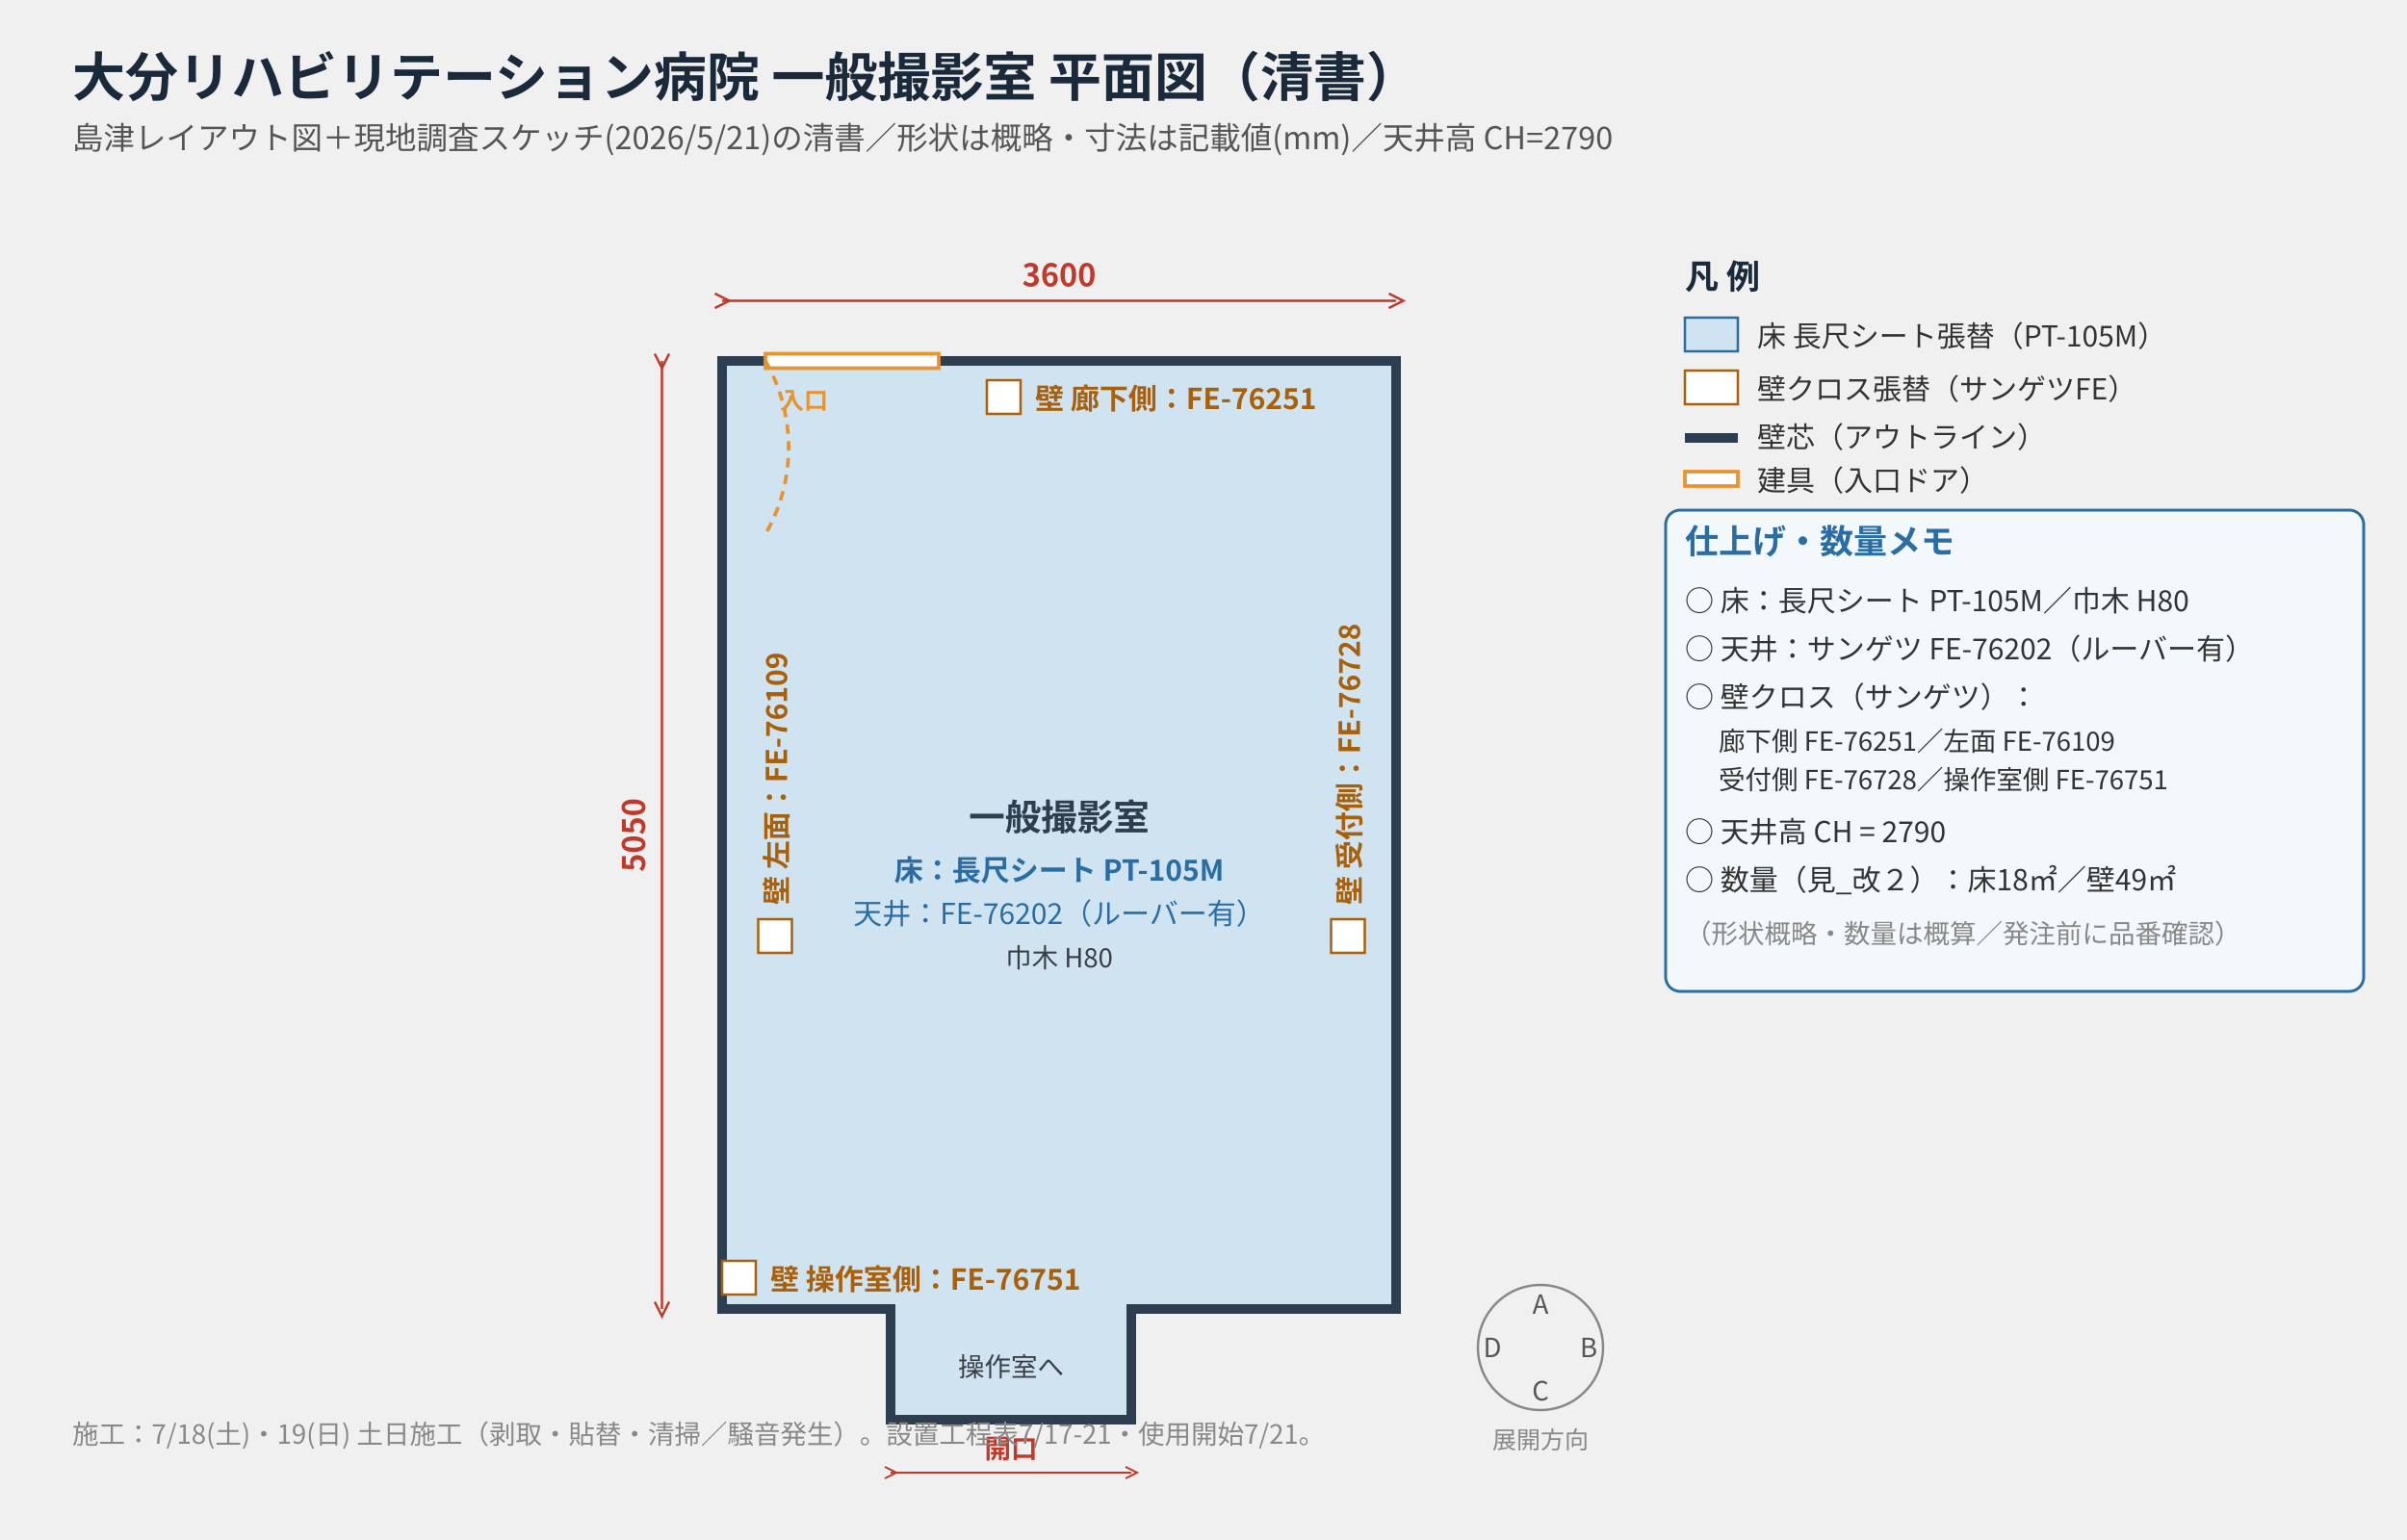
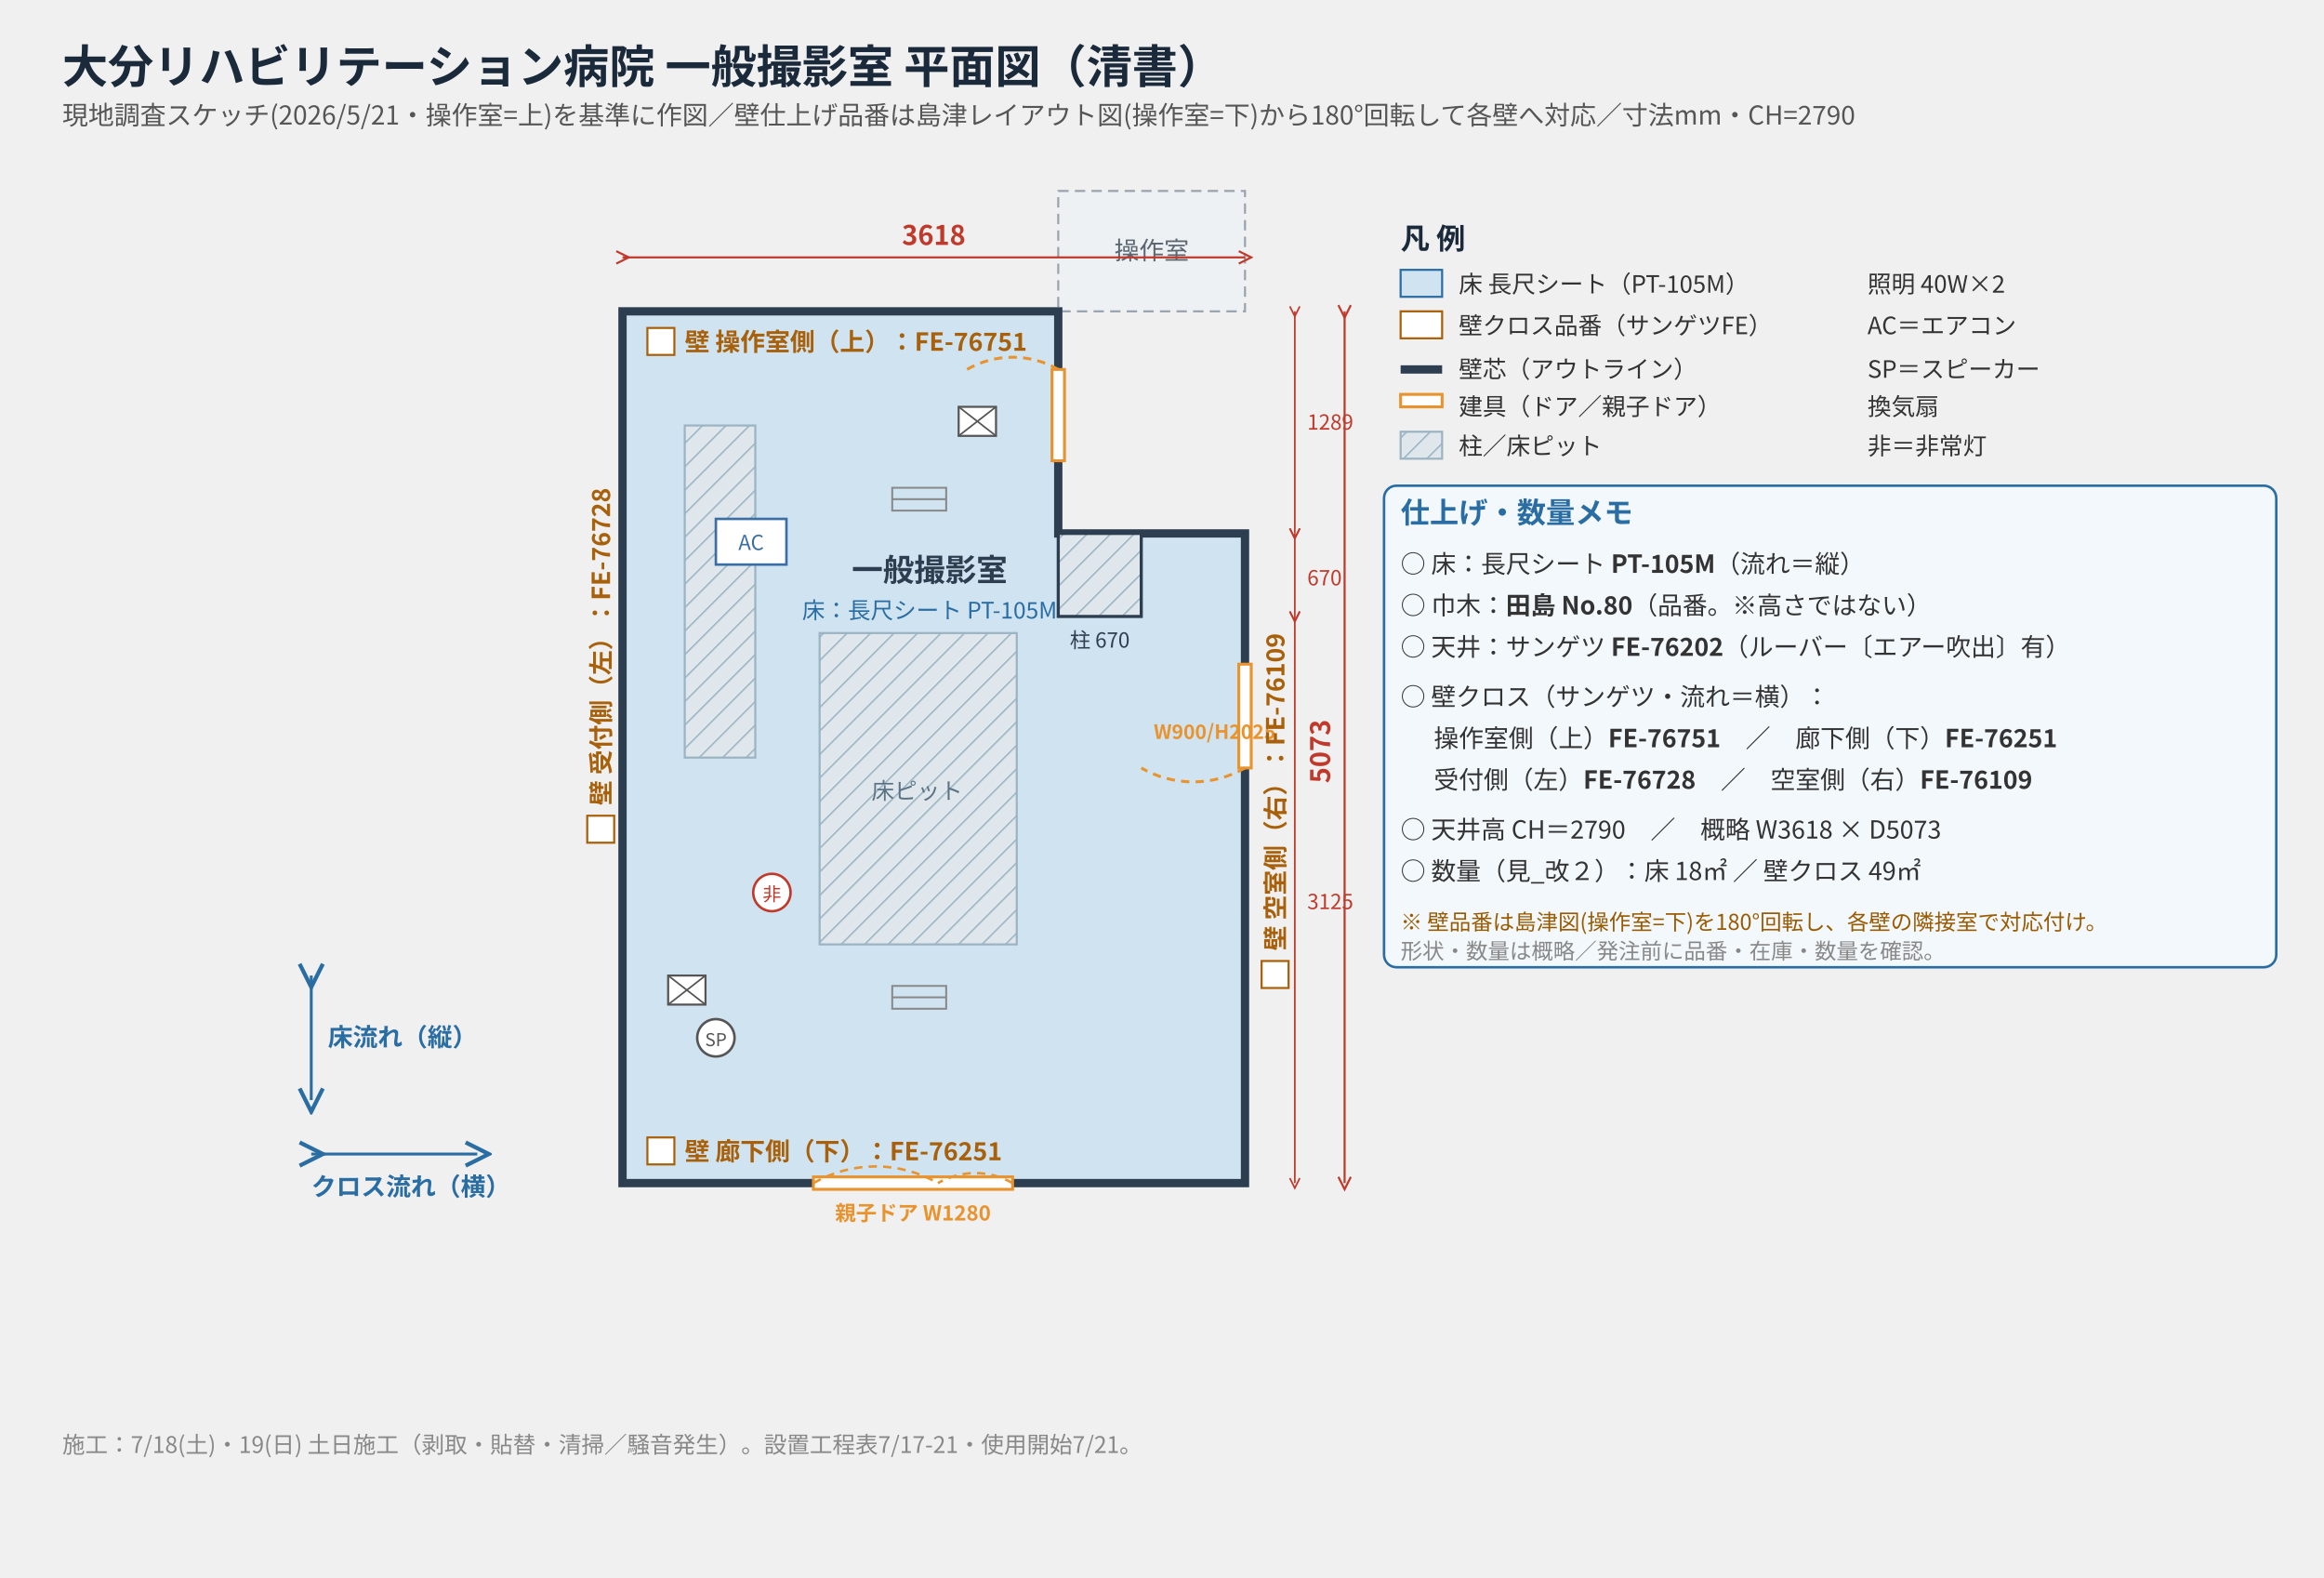
- <svg xmlns="http://www.w3.org/2000/svg" viewBox="0 0 1000 640" font-family="'Noto Sans CJK JP','Noto Sans JP','IPAGothic','Yu Gothic','Hiragino Kaku Gothic ProN','Meiryo',sans-serif">
+ <svg xmlns="http://www.w3.org/2000/svg" viewBox="0 0 1120 760" font-family="'Noto Sans CJK JP','Noto Sans JP','IPAGothic','Yu Gothic','Hiragino Kaku Gothic ProN','Meiryo',sans-serif">
  <defs>
    <marker id="dim" markerWidth="10" markerHeight="10" refX="5" refY="5" orient="auto">
      <path d="M2,2 L8,5 L2,8" fill="none" stroke="#c0392b" stroke-width="1" />
    </marker>
+     <marker id="ar" markerWidth="10" markerHeight="10" refX="5" refY="5" orient="auto">
+       <path d="M1,1 L9,5 L1,9" fill="none" stroke="#2a6da3" stroke-width="1.4" />
+     </marker>
+     <pattern id="pit" width="8" height="8" patternUnits="userSpaceOnUse" patternTransform="rotate(45)">
+       <rect width="8" height="8" fill="#dfe7ec" />
+       <line x1="0" y1="0" x2="0" y2="8" stroke="#9bb3c2" stroke-width="1.4" />
+     </pattern>
  </defs>
  <text x="30" y="40" font-size="22" font-weight="bold" fill="#1a2a3a">大分リハビリテーション病院 一般撮影室 平面図（清書）</text>
-   <text x="30" y="62" font-size="13" fill="#555">島津レイアウト図＋現地調査スケッチ(2026/5/21)の清書／形状は概略・寸法は記載値(mm)／天井高 CH=2790</text>
-   <rect x="300" y="150" width="280" height="394" fill="#cfe3f0" />
-   <polygon points="370,544 470,544 470,590 370,590" fill="#cfe3f0" />
-   <path d="M300,150 L580,150 L580,544 L470,544 L470,590 L370,590 L370,544 L300,544 Z" fill="none" stroke="#2c3e50" stroke-width="4" />
-   <rect x="318" y="147" width="72" height="6" fill="#fff" stroke="#e8932e" stroke-width="1.5" />
-   <path d="M318,150 A72,72 0 0,1 318,222" fill="none" stroke="#e8932e" stroke-width="1.5" stroke-dasharray="4 3" />
-   <text x="324" y="170" font-size="10" fill="#e8932e" font-weight="bold">入口</text>
-   <text x="420" y="572" font-size="11" fill="#3a3f47" text-anchor="middle">操作室へ</text>
-   <rect x="410" y="158" width="14" height="14" fill="#fff" stroke="#a8600a" />
-   <text x="430" y="170" font-size="12" fill="#a8600a" font-weight="bold">壁 廊下側：FE-76251</text>
-   <g transform="rotate(-90 322 350)">
-     <rect x="276" y="343" width="14" height="14" fill="#fff" stroke="#a8600a" />
-     <text x="296" y="355" font-size="12" fill="#a8600a" font-weight="bold">壁 左面：FE-76109</text>
+   <text x="30" y="60" font-size="12.5" fill="#555">現地調査スケッチ(2026/5/21・操作室=上)を基準に作図／壁仕上げ品番は島津レイアウト図(操作室=下)から180°回転して各壁へ対応／寸法mm・CH=2790</text>
+   <rect x="510" y="92" width="90" height="58" fill="#eef1f4" stroke="#9aa3ad" stroke-width="1" stroke-dasharray="5 3" />
+   <text x="555" y="125" font-size="12" fill="#5b6670" text-anchor="middle">操作室</text>
+   <polygon points="300,150 510,150 510,257 600,257 600,570 300,570" fill="#cfe3f0" />
+   <polygon points="300,150 510,150 510,257 600,257 600,570 300,570" fill="none" stroke="#2c3e50" stroke-width="4" />
+   <rect x="510" y="257" width="40" height="40" fill="url(#pit)" stroke="#2c3e50" stroke-width="1.5" />
+   <text x="530" y="312" font-size="10" fill="#2c3e50" text-anchor="middle">柱 670</text>
+   <rect x="507" y="178" width="6" height="44" fill="#fff" stroke="#e8932e" stroke-width="1.4" />
+   <path d="M510,178 A44,44 0 0,0 466,178" fill="none" stroke="#e8932e" stroke-width="1.4" stroke-dasharray="4 3" />
+   <rect x="597" y="320" width="6" height="50" fill="#fff" stroke="#e8932e" stroke-width="1.4" />
+   <path d="M600,370 A50,50 0 0,1 550,370" fill="none" stroke="#e8932e" stroke-width="1.4" stroke-dasharray="4 3" />
+   <text x="556" y="356" font-size="9.5" fill="#e8932e" font-weight="bold">W900/H2025</text>
+   <rect x="392" y="567" width="96" height="6" fill="#fff" stroke="#e8932e" stroke-width="1.4" />
+   <path d="M392,570 A60,60 0 0,1 452,570" fill="none" stroke="#e8932e" stroke-width="1.2" stroke-dasharray="4 3" />
+   <path d="M488,570 A36,36 0 0,0 452,570" fill="none" stroke="#e8932e" stroke-width="1.2" stroke-dasharray="4 3" />
+   <text x="440" y="588" font-size="10" fill="#e8932e" font-weight="bold" text-anchor="middle">親子ドア W1280</text>
+   <rect x="395" y="305" width="95" height="150" fill="url(#pit)" stroke="#9bb3c2" stroke-width="1" />
+   <text x="442" y="385" font-size="11" fill="#5b7384" text-anchor="middle">床ピット</text>
+   <rect x="330" y="205" width="34" height="160" fill="url(#pit)" stroke="#9bb3c2" stroke-width="1" />
+   <rect x="345" y="250" width="34" height="22" fill="#fff" stroke="#3a6ea5" stroke-width="1.2" />
+   <text x="362" y="265" font-size="10" fill="#3a6ea5" text-anchor="middle">AC</text>
+   <circle cx="372" cy="430" r="9" fill="#fff" stroke="#c0392b" stroke-width="1.2" />
+   <text x="372" y="434" font-size="9" fill="#c0392b" text-anchor="middle">非</text>
+   <circle cx="345" cy="500" r="9" fill="#fff" stroke="#555" stroke-width="1.2" />
+   <text x="345" y="504" font-size="8.5" fill="#555" text-anchor="middle">SP</text>
+   <rect x="462" y="196" width="18" height="14" fill="#fff" stroke="#555" stroke-width="1" />
+   <line x1="462" y1="196" x2="480" y2="210" stroke="#555" stroke-width="0.8" />
+   <line x1="480" y1="196" x2="462" y2="210" stroke="#555" stroke-width="0.8" />
+   <rect x="322" y="470" width="18" height="14" fill="#fff" stroke="#555" stroke-width="1" />
+   <line x1="322" y1="470" x2="340" y2="484" stroke="#555" stroke-width="0.8" />
+   <line x1="340" y1="470" x2="322" y2="484" stroke="#555" stroke-width="0.8" />
+   <g stroke="#888" stroke-width="0.9" fill="none">
+     <rect x="430" y="235" width="26" height="11" />
+     <line x1="430" y1="240.5" x2="456" y2="240.5" />
+     <rect x="430" y="475" width="26" height="11" />
+     <line x1="430" y1="480.5" x2="456" y2="480.5" />
  </g>
-   <g transform="rotate(-90 560 350)">
-     <rect x="514" y="343" width="14" height="14" fill="#fff" stroke="#a8600a" />
-     <text x="534" y="355" font-size="12" fill="#a8600a" font-weight="bold">壁 受付側：FE-76728</text>
+   <rect x="312" y="158" width="13" height="13" fill="#fff" stroke="#a8600a" />
+   <text x="330" y="169" font-size="12" fill="#a8600a" font-weight="bold">壁 操作室側（上）：FE-76751</text>
+   <rect x="312" y="548" width="13" height="13" fill="#fff" stroke="#a8600a" />
+   <text x="330" y="559" font-size="12" fill="#a8600a" font-weight="bold">壁 廊下側（下）：FE-76251</text>
+   <g transform="rotate(-90 290 360)">
+     <rect x="244" y="353" width="13" height="13" fill="#fff" stroke="#a8600a" />
+     <text x="262" y="364" font-size="12" fill="#a8600a" font-weight="bold">壁 受付側（左）：FE-76728</text>
  </g>
-   <rect x="300" y="524" width="14" height="14" fill="#fff" stroke="#a8600a" />
-   <text x="320" y="536" font-size="12" fill="#a8600a" font-weight="bold">壁 操作室側：FE-76751</text>
-   <text x="440" y="345" font-size="15" fill="#2c3e50" text-anchor="middle" font-weight="bold">一般撮影室</text>
-   <text x="440" y="366" font-size="12" fill="#2a6da3" text-anchor="middle" font-weight="bold">床：長尺シート PT-105M</text>
-   <text x="440" y="384" font-size="12" fill="#2a6da3" text-anchor="middle">天井：FE-76202（ルーバー有）</text>
-   <text x="440" y="402" font-size="11" fill="#3a3f47" text-anchor="middle">巾木 H80</text>
-   <line x1="300" y1="125" x2="580" y2="125" stroke="#c0392b" stroke-width="1" marker-start="url(#dim)" marker-end="url(#dim)" />
-   <text x="440" y="119" font-size="13" fill="#c0392b" text-anchor="middle" font-weight="bold">3600</text>
-   <line x1="275" y1="150" x2="275" y2="544" stroke="#c0392b" stroke-width="1" marker-start="url(#dim)" marker-end="url(#dim)" />
-   <text x="268" y="347" font-size="13" fill="#c0392b" text-anchor="middle" font-weight="bold" transform="rotate(-90 268 347)">5050</text>
-   <line x1="370" y1="612" x2="470" y2="612" stroke="#c0392b" stroke-width="0.8" marker-start="url(#dim)" marker-end="url(#dim)" />
-   <text x="420" y="606" font-size="11" fill="#c0392b" text-anchor="middle" font-weight="bold">開口</text>
-   <g transform="translate(640,560)">
-     <circle cx="0" cy="0" r="26" fill="none" stroke="#888" stroke-width="1" />
-     <text x="0" y="-14" font-size="11" fill="#555" text-anchor="middle">A</text>
-     <text x="20" y="4" font-size="11" fill="#555" text-anchor="middle">B</text>
-     <text x="0" y="22" font-size="11" fill="#555" text-anchor="middle">C</text>
-     <text x="-20" y="4" font-size="11" fill="#555" text-anchor="middle">D</text>
-     <text x="0" y="42" font-size="10" fill="#888" text-anchor="middle">展開方向</text>
+   <g transform="rotate(-90 615 430)">
+     <rect x="569" y="423" width="13" height="13" fill="#fff" stroke="#a8600a" />
+     <text x="587" y="434" font-size="12" fill="#a8600a" font-weight="bold">壁 空室側（右）：FE-76109</text>
  </g>
-   <g transform="translate(700,120)">
+   <text x="448" y="280" font-size="15" fill="#2c3e50" text-anchor="middle" font-weight="bold">一般撮影室</text>
+   <text x="448" y="298" font-size="11" fill="#2a6da3" text-anchor="middle">床：長尺シート PT-105M</text>
+   <line x1="300" y1="124" x2="600" y2="124" stroke="#c0392b" stroke-width="1" marker-start="url(#dim)" marker-end="url(#dim)" />
+   <text x="450" y="118" font-size="13" fill="#c0392b" text-anchor="middle" font-weight="bold">3618</text>
+   <line x1="648" y1="150" x2="648" y2="570" stroke="#c0392b" stroke-width="1" marker-start="url(#dim)" marker-end="url(#dim)" />
+   <text x="641" y="362" font-size="13" fill="#c0392b" text-anchor="middle" font-weight="bold" transform="rotate(-90 641 362)">5073</text>
+   <line x1="624" y1="150" x2="624" y2="257" stroke="#c0392b" stroke-width="0.8" marker-start="url(#dim)" marker-end="url(#dim)" />
+   <text x="630" y="207" font-size="10" fill="#c0392b">1289</text>
+   <line x1="624" y1="257" x2="624" y2="297" stroke="#c0392b" stroke-width="0.8" marker-start="url(#dim)" marker-end="url(#dim)" />
+   <text x="630" y="282" font-size="10" fill="#c0392b">670</text>
+   <line x1="624" y1="297" x2="624" y2="570" stroke="#c0392b" stroke-width="0.8" marker-start="url(#dim)" marker-end="url(#dim)" />
+   <text x="630" y="438" font-size="10" fill="#c0392b">3125</text>
+   <g transform="translate(150,470)">
+     <line x1="0" y1="0" x2="0" y2="60" stroke="#2a6da3" stroke-width="1.4" marker-start="url(#ar)" marker-end="url(#ar)" />
+     <text x="8" y="34" font-size="12" fill="#2a6da3" font-weight="bold">床流れ（縦）</text>
+     <line x1="0" y1="86" x2="80" y2="86" stroke="#2a6da3" stroke-width="1.4" marker-start="url(#ar)" marker-end="url(#ar)" />
+     <text x="0" y="106" font-size="12" fill="#2a6da3" font-weight="bold">クロス流れ（横）</text>
+   </g>
+   <g transform="translate(675,120)">
    <text x="0" y="0" font-size="14" font-weight="bold" fill="#1a2a3a">凡 例</text>
-     <rect x="0" y="12" width="22" height="14" fill="#cfe3f0" stroke="#2a6da3" />
-     <text x="30" y="24" font-size="12" fill="#333">床 長尺シート張替（PT-105M）</text>
-     <rect x="0" y="34" width="22" height="14" fill="#fff" stroke="#a8600a" />
-     <text x="30" y="46" font-size="12" fill="#333">壁クロス張替（サンゲツFE）</text>
-     <line x1="0" y1="62" x2="22" y2="62" stroke="#2c3e50" stroke-width="4" />
-     <text x="30" y="66" font-size="12" fill="#333">壁芯（アウトライン）</text>
-     <rect x="0" y="76" width="22" height="6" fill="#fff" stroke="#e8932e" stroke-width="1.5" />
-     <text x="30" y="84" font-size="12" fill="#333">建具（入口ドア）</text>
+     <rect x="0" y="10" width="20" height="13" fill="#cfe3f0" stroke="#2a6da3" />
+     <text x="28" y="21" font-size="11.5" fill="#333">床 長尺シート（PT-105M）</text>
+     <rect x="0" y="30" width="20" height="13" fill="#fff" stroke="#a8600a" />
+     <text x="28" y="41" font-size="11.5" fill="#333">壁クロス品番（サンゲツFE）</text>
+     <line x1="0" y1="58" x2="20" y2="58" stroke="#2c3e50" stroke-width="4" />
+     <text x="28" y="62" font-size="11.5" fill="#333">壁芯（アウトライン）</text>
+     <rect x="0" y="70" width="20" height="6" fill="#fff" stroke="#e8932e" stroke-width="1.4" />
+     <text x="28" y="80" font-size="11.5" fill="#333">建具（ドア／親子ドア）</text>
+     <rect x="0" y="88" width="20" height="13" fill="url(#pit)" stroke="#9bb3c2" />
+     <text x="28" y="99" font-size="11.5" fill="#333">柱／床ピット</text>
+     <text x="225" y="21" font-size="11.5" fill="#333">照明 40W×2</text>
+     <text x="225" y="41" font-size="11.5" fill="#333">AC＝エアコン</text>
+     <text x="225" y="62" font-size="11.5" fill="#333">SP＝スピーカー</text>
+     <text x="225" y="80" font-size="11.5" fill="#333">換気扇</text>
+     <text x="225" y="99" font-size="11.5" fill="#333">非＝非常灯</text>
  </g>
-   <g transform="translate(700,230)">
-     <rect x="-8" y="-18" width="290" height="200" fill="#f2f8fc" stroke="#2a6da3" stroke-width="1.2" rx="6" />
-     <text x="0" y="0" font-size="14" font-weight="bold" fill="#2a6da3">仕上げ・数量メモ</text>
-     <text x="0" y="24" font-size="12" fill="#333">○ 床：長尺シート PT-105M／巾木 H80</text>
-     <text x="0" y="44" font-size="12" fill="#333">○ 天井：サンゲツ FE-76202（ルーバー有）</text>
-     <text x="0" y="64" font-size="12" fill="#333">○ 壁クロス（サンゲツ）：</text>
-     <text x="14" y="82" font-size="11" fill="#333">廊下側 FE-76251／左面 FE-76109</text>
-     <text x="14" y="98" font-size="11" fill="#333">受付側 FE-76728／操作室側 FE-76751</text>
-     <text x="0" y="120" font-size="12" fill="#333">○ 天井高 CH = 2790</text>
-     <text x="0" y="140" font-size="12" fill="#333">○ 数量（見_改２）：床18㎡／壁49㎡</text>
-     <text x="0" y="162" font-size="11" fill="#888">（形状概略・数量は概算／発注前に品番確認）</text>
+   <g transform="translate(675,250)">
+     <rect x="-8" y="-16" width="430" height="232" fill="#f2f8fc" stroke="#2a6da3" stroke-width="1.2" rx="6" />
+     <text x="0" y="2" font-size="14" font-weight="bold" fill="#2a6da3">仕上げ・数量メモ</text>
+     <text x="0" y="26" font-size="12" fill="#333">○ 床：長尺シート <tspan font-weight="bold">PT-105M</tspan>（流れ＝縦）</text>
+     <text x="0" y="46" font-size="12" fill="#333">○ 巾木：<tspan font-weight="bold">田島 No.80</tspan>（品番。※高さではない）</text>
+     <text x="0" y="66" font-size="12" fill="#333">○ 天井：サンゲツ <tspan font-weight="bold">FE-76202</tspan>（ルーバー〔エアー吹出〕有）</text>
+     <text x="0" y="90" font-size="12" fill="#333">○ 壁クロス（サンゲツ・流れ＝横）：</text>
+     <text x="16" y="110" font-size="12" fill="#333">操作室側（上）<tspan font-weight="bold">FE-76751</tspan>　／　廊下側（下）<tspan font-weight="bold">FE-76251</tspan>
+     </text>
+     <text x="16" y="130" font-size="12" fill="#333">受付側（左）<tspan font-weight="bold">FE-76728</tspan>　／　空室側（右）<tspan font-weight="bold">FE-76109</tspan>
+     </text>
+     <text x="0" y="154" font-size="12" fill="#333">○ 天井高 CH＝2790　／　概略 W3618 × D5073</text>
+     <text x="0" y="174" font-size="12" fill="#333">○ 数量（見_改２）：床 18㎡ ／ 壁クロス 49㎡</text>
+     <text x="0" y="198" font-size="10.5" fill="#9a5a00">※ 壁品番は島津図(操作室=下)を180°回転し、各壁の隣接室で対応付け。</text>
+     <text x="0" y="212" font-size="10.5" fill="#888">形状・数量は概略／発注前に品番・在庫・数量を確認。</text>
  </g>
-   <text x="30" y="600" font-size="11" fill="#888">施工：7/18(土)・19(日) 土日施工（剥取・貼替・清掃／騒音発生）。設置工程表7/17-21・使用開始7/21。</text>
+   <text x="30" y="700" font-size="11" fill="#888">施工：7/18(土)・19(日) 土日施工（剥取・貼替・清掃／騒音発生）。設置工程表7/17-21・使用開始7/21。</text>
</svg>
